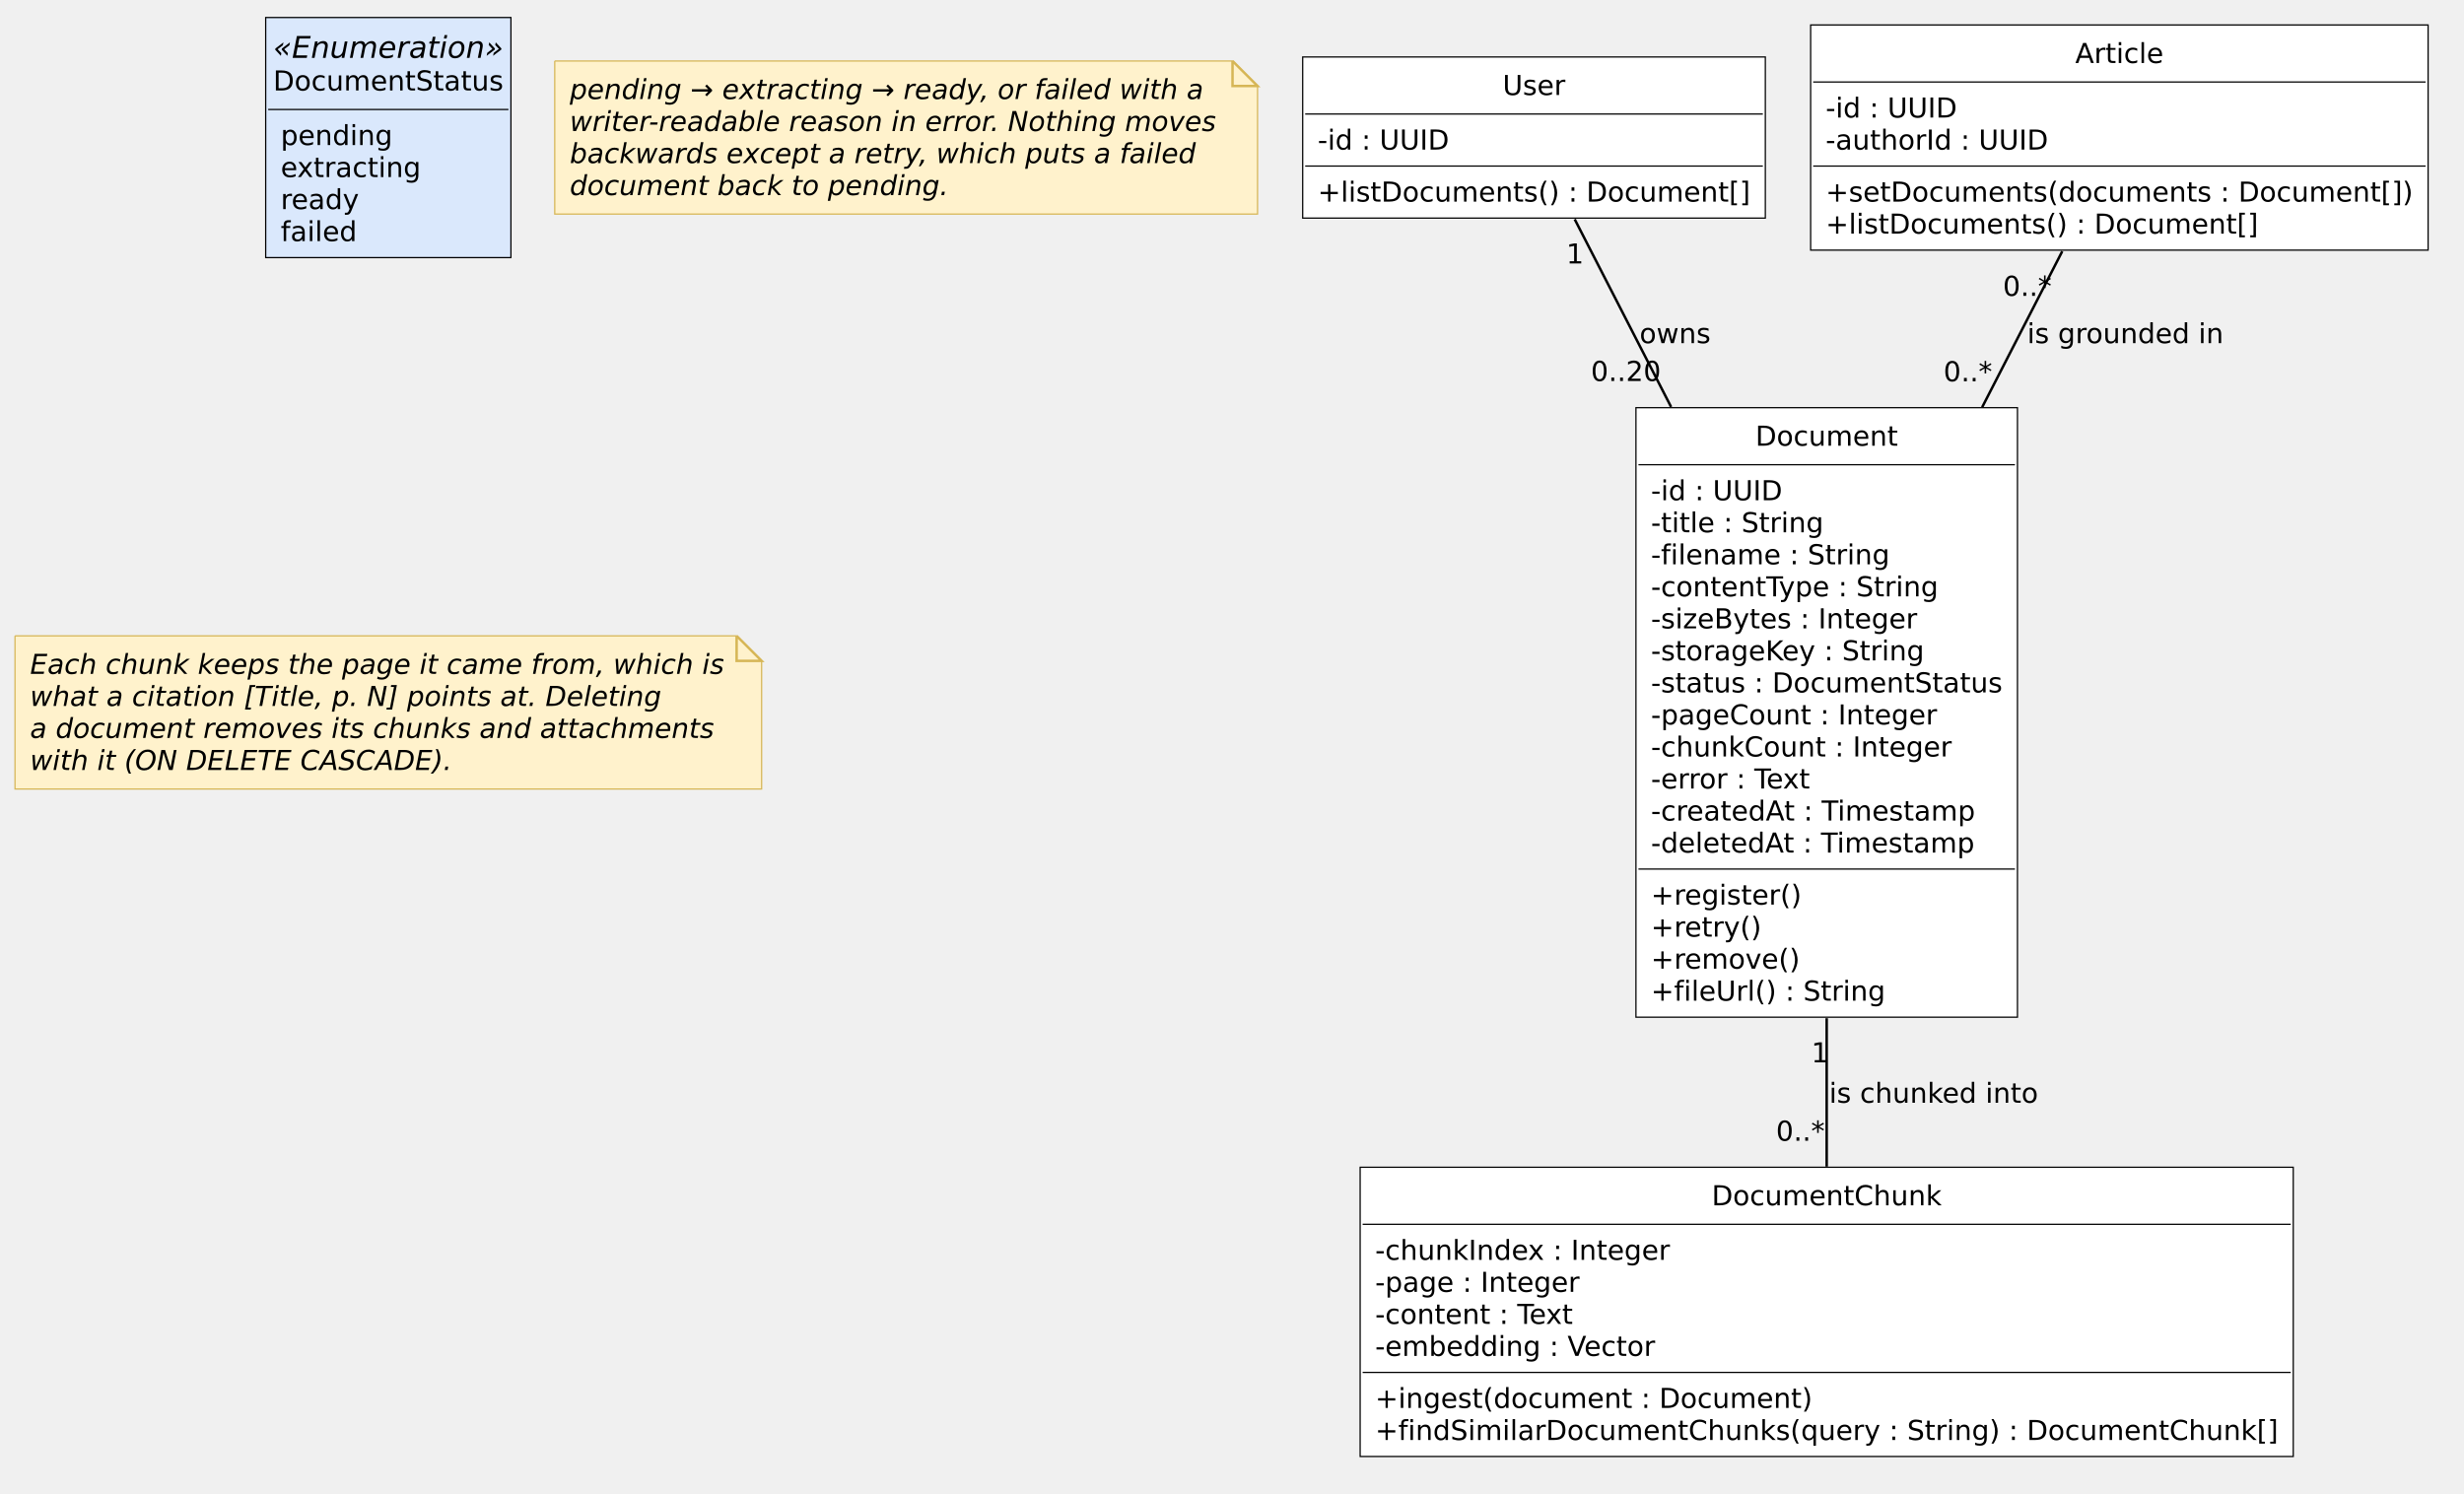
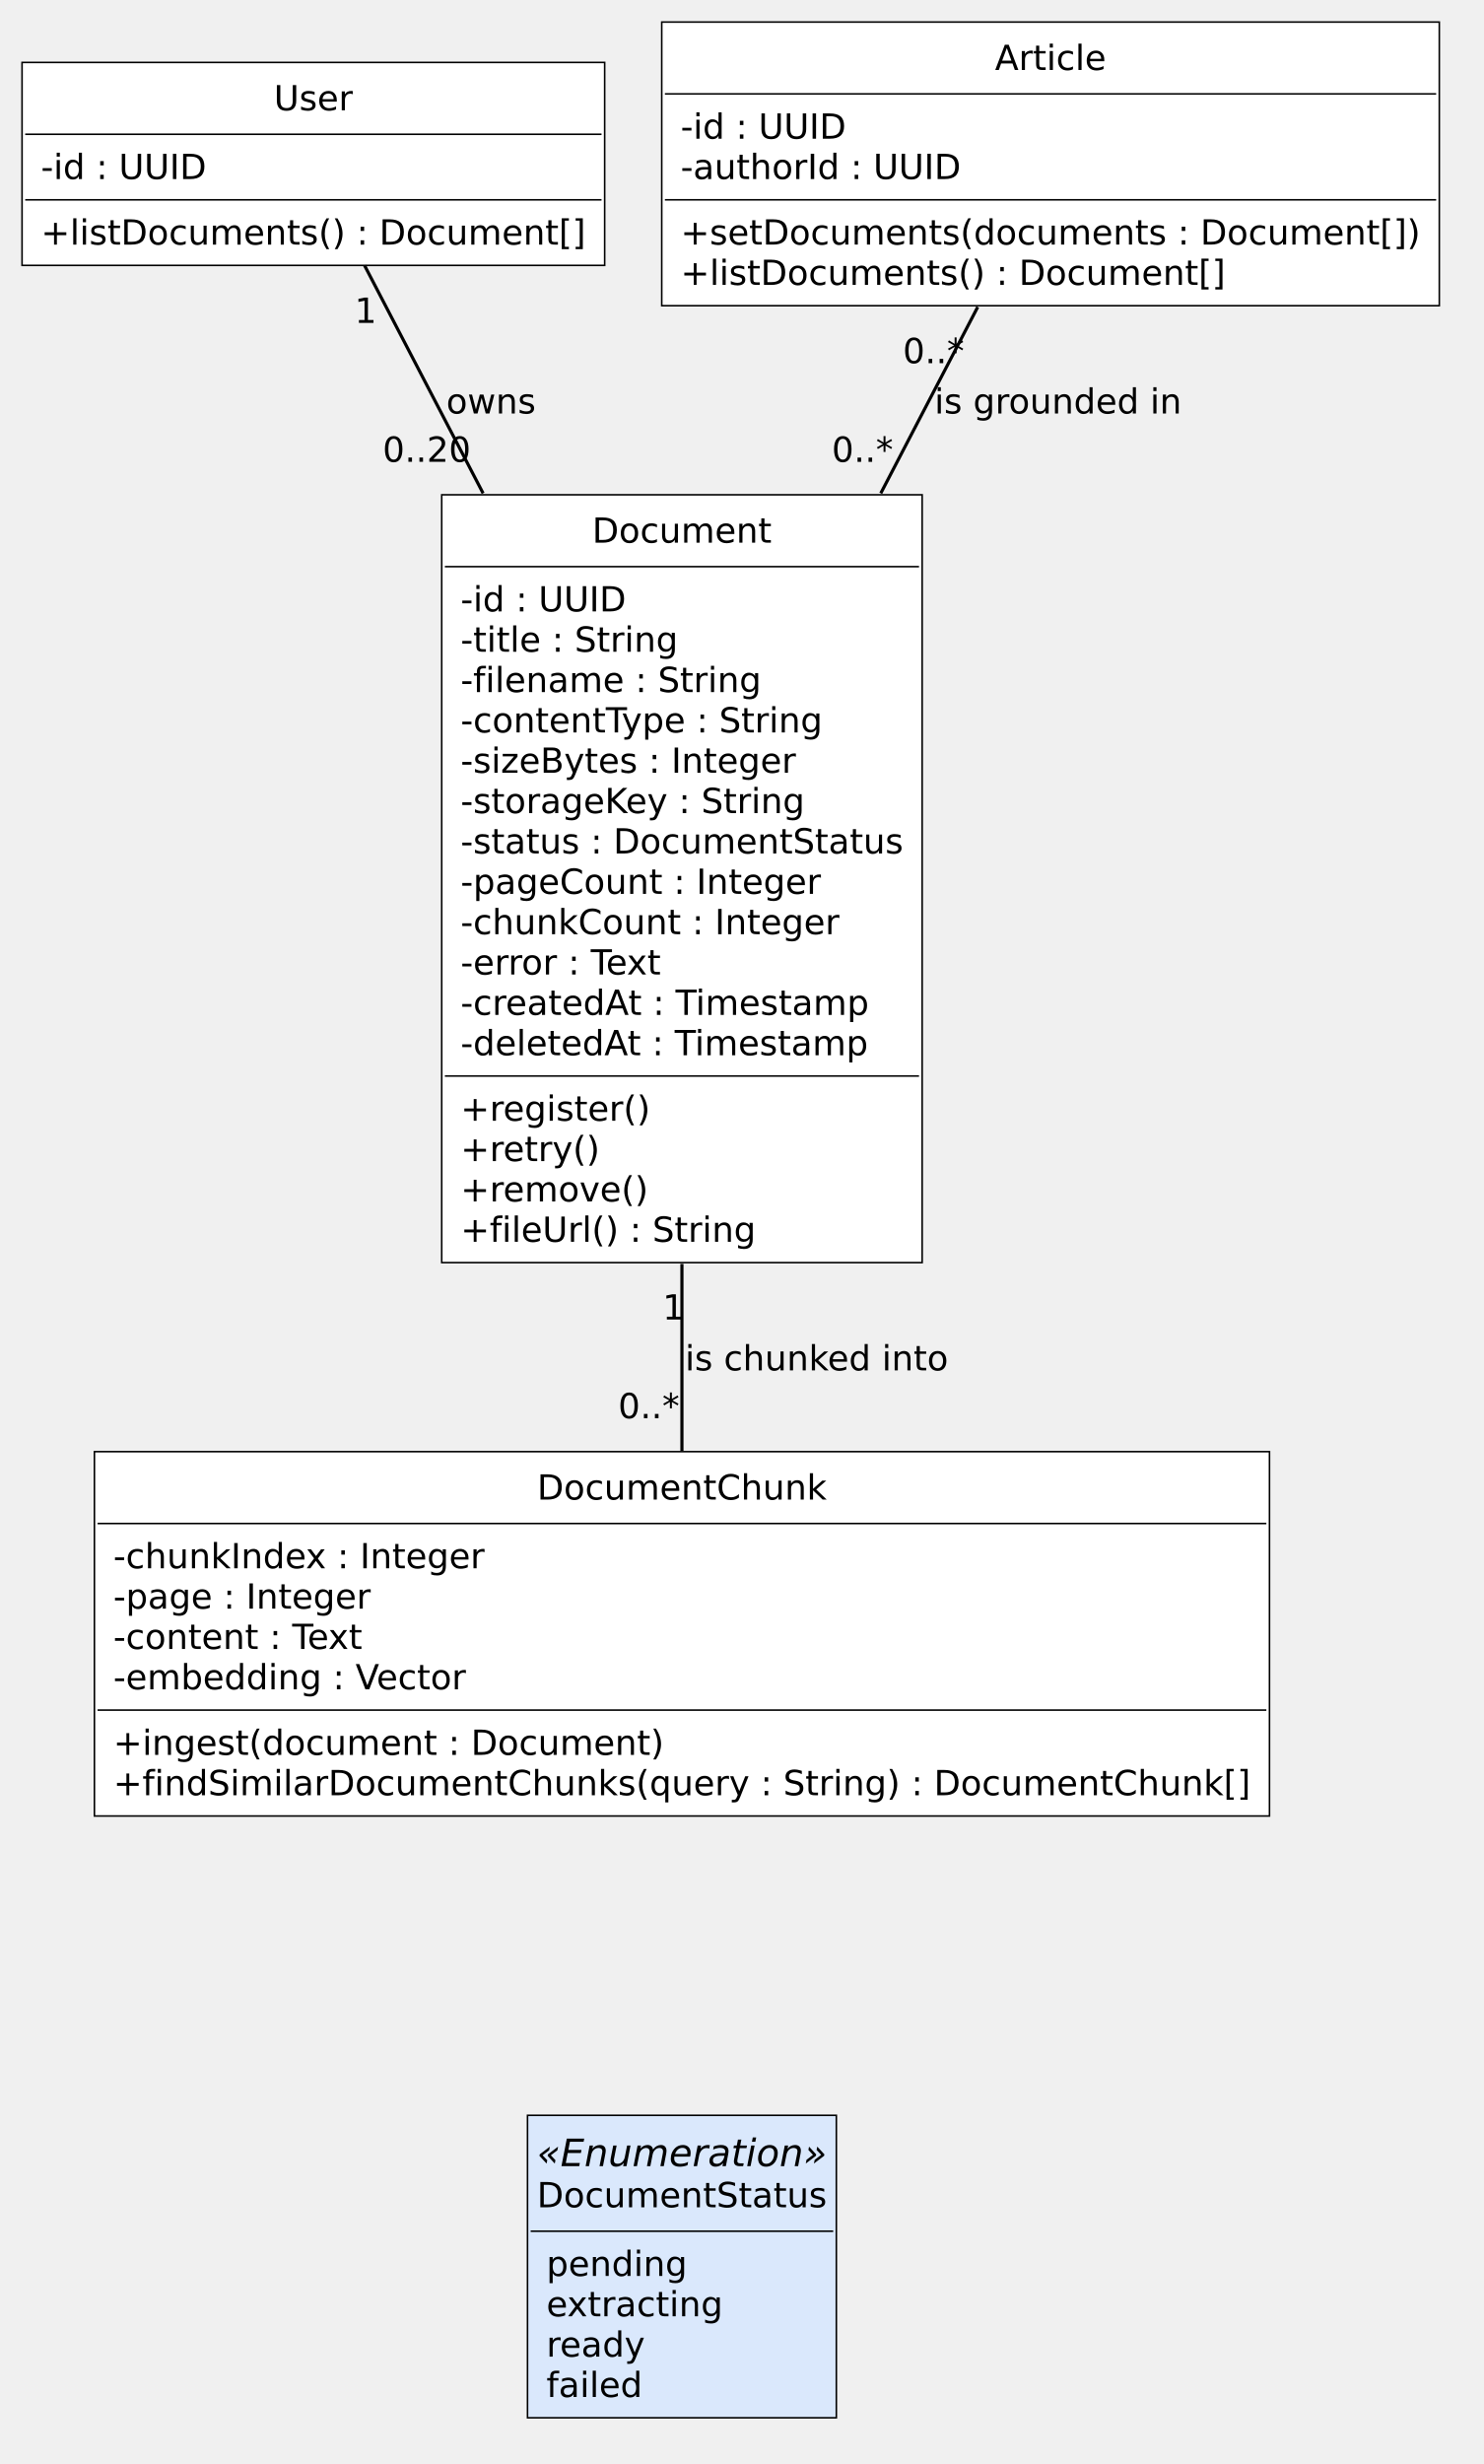
- <svg xmlns="http://www.w3.org/2000/svg" contentStyleType="text/css" data-diagram-type="CLASS" height="597px" preserveAspectRatio="none" style="width:985px;height:597px;background:#FFFFFF;" version="1.1" viewBox="0 0 985 597" width="985px" zoomAndPan="magnify">
+ <svg xmlns="http://www.w3.org/2000/svg" contentStyleType="text/css" data-diagram-type="CLASS" height="782px" preserveAspectRatio="none" style="width:471px;height:782px;background:#FFFFFF;" version="1.1" viewBox="0 0 471 782" width="471px" zoomAndPan="magnify">
  <defs />
  <g>
    <g class="entity" data-qualified-name="User" data-source-line="11" id="ent0001">
-       <rect fill="#FFFFFF" height="64.414" style="stroke:#000000;stroke-width:0.5;" width="184.944" x="520.76" y="22.78" />
-       <text fill="#000000" font-family="DejaVu Sans" font-size="11" lengthAdjust="spacing" textLength="25.072" x="600.696" y="37.99">User</text>
-       <line style="stroke:#000000;stroke-width:0.5;" x1="521.76" x2="704.704" y1="45.585" y2="45.585" />
-       <text fill="#000000" font-family="DejaVu Sans" font-size="11" lengthAdjust="spacing" textLength="52.524" x="526.76" y="59.795">-id : UUID</text>
-       <line style="stroke:#000000;stroke-width:0.5;" x1="521.76" x2="704.704" y1="66.389" y2="66.389" />
-       <text fill="#000000" font-family="DejaVu Sans" font-size="11" lengthAdjust="spacing" textLength="172.944" x="526.76" y="80.6">+listDocuments() : Document[]</text>
+       <rect fill="#FFFFFF" height="64.414" style="stroke:#000000;stroke-width:0.5;" width="184.944" x="7" y="19.81" />
+       <text fill="#000000" font-family="DejaVu Sans" font-size="11" lengthAdjust="spacing" textLength="25.072" x="86.936" y="35.02">User</text>
+       <line style="stroke:#000000;stroke-width:0.5;" x1="8" x2="190.944" y1="42.615" y2="42.615" />
+       <text fill="#000000" font-family="DejaVu Sans" font-size="11" lengthAdjust="spacing" textLength="52.524" x="13" y="56.825">-id : UUID</text>
+       <line style="stroke:#000000;stroke-width:0.5;" x1="8" x2="190.944" y1="63.419" y2="63.419" />
+       <text fill="#000000" font-family="DejaVu Sans" font-size="11" lengthAdjust="spacing" textLength="172.944" x="13" y="77.63">+listDocuments() : Document[]</text>
    </g>
    <g class="entity" data-qualified-name="Article" data-source-line="15" id="ent0002">
-       <rect fill="#FFFFFF" height="90.023" style="stroke:#000000;stroke-width:0.5;" width="246.83" x="723.82" y="9.98" />
-       <text fill="#000000" font-family="DejaVu Sans" font-size="11" lengthAdjust="spacing" textLength="35.288" x="829.591" y="25.19">Article</text>
-       <line style="stroke:#000000;stroke-width:0.5;" x1="724.82" x2="969.65" y1="32.785" y2="32.785" />
-       <text fill="#000000" font-family="DejaVu Sans" font-size="11" lengthAdjust="spacing" textLength="52.524" x="729.82" y="46.995">-id : UUID</text>
-       <text fill="#000000" font-family="DejaVu Sans" font-size="11" lengthAdjust="spacing" textLength="88.961" x="729.82" y="59.8">-authorId : UUID</text>
-       <line style="stroke:#000000;stroke-width:0.5;" x1="724.82" x2="969.65" y1="66.394" y2="66.394" />
-       <text fill="#000000" font-family="DejaVu Sans" font-size="11" lengthAdjust="spacing" textLength="234.83" x="729.82" y="80.605">+setDocuments(documents : Document[])</text>
-       <text fill="#000000" font-family="DejaVu Sans" font-size="11" lengthAdjust="spacing" textLength="172.944" x="729.82" y="93.409">+listDocuments() : Document[]</text>
+       <rect fill="#FFFFFF" height="90.023" style="stroke:#000000;stroke-width:0.5;" width="246.83" x="210.06" y="7" />
+       <text fill="#000000" font-family="DejaVu Sans" font-size="11" lengthAdjust="spacing" textLength="35.288" x="315.831" y="22.21">Article</text>
+       <line style="stroke:#000000;stroke-width:0.5;" x1="211.06" x2="455.89" y1="29.805" y2="29.805" />
+       <text fill="#000000" font-family="DejaVu Sans" font-size="11" lengthAdjust="spacing" textLength="52.524" x="216.06" y="44.015">-id : UUID</text>
+       <text fill="#000000" font-family="DejaVu Sans" font-size="11" lengthAdjust="spacing" textLength="88.961" x="216.06" y="56.82">-authorId : UUID</text>
+       <line style="stroke:#000000;stroke-width:0.5;" x1="211.06" x2="455.89" y1="63.414" y2="63.414" />
+       <text fill="#000000" font-family="DejaVu Sans" font-size="11" lengthAdjust="spacing" textLength="234.83" x="216.06" y="77.624">+setDocuments(documents : Document[])</text>
+       <text fill="#000000" font-family="DejaVu Sans" font-size="11" lengthAdjust="spacing" textLength="172.944" x="216.06" y="90.429">+listDocuments() : Document[]</text>
    </g>
    <g class="entity" data-qualified-name="Document" data-source-line="21" id="ent0003">
-       <rect fill="#FFFFFF" height="243.68" style="stroke:#000000;stroke-width:0.5;" width="152.508" x="653.98" y="162.99" />
-       <text fill="#000000" font-family="DejaVu Sans" font-size="11" lengthAdjust="spacing" textLength="56.987" x="701.74" y="178.2">Document</text>
-       <line style="stroke:#000000;stroke-width:0.5;" x1="654.98" x2="805.488" y1="185.795" y2="185.795" />
-       <text fill="#000000" font-family="DejaVu Sans" font-size="11" lengthAdjust="spacing" textLength="52.524" x="659.98" y="200.005">-id : UUID</text>
-       <text fill="#000000" font-family="DejaVu Sans" font-size="11" lengthAdjust="spacing" textLength="69.002" x="659.98" y="212.81">-title : String</text>
-       <text fill="#000000" font-family="DejaVu Sans" font-size="11" lengthAdjust="spacing" textLength="95.444" x="659.98" y="225.614">-filename : String</text>
-       <text fill="#000000" font-family="DejaVu Sans" font-size="11" lengthAdjust="spacing" textLength="116.59" x="659.98" y="238.419">-contentType : String</text>
-       <text fill="#000000" font-family="DejaVu Sans" font-size="11" lengthAdjust="spacing" textLength="106.434" x="659.98" y="251.224">-sizeBytes : Integer</text>
-       <text fill="#000000" font-family="DejaVu Sans" font-size="11" lengthAdjust="spacing" textLength="109.774" x="659.98" y="264.029">-storageKey : String</text>
-       <text fill="#000000" font-family="DejaVu Sans" font-size="11" lengthAdjust="spacing" textLength="140.508" x="659.98" y="276.833">-status : DocumentStatus</text>
-       <text fill="#000000" font-family="DejaVu Sans" font-size="11" lengthAdjust="spacing" textLength="114.377" x="659.98" y="289.638">-pageCount : Integer</text>
-       <text fill="#000000" font-family="DejaVu Sans" font-size="11" lengthAdjust="spacing" textLength="120.237" x="659.98" y="302.443">-chunkCount : Integer</text>
-       <text fill="#000000" font-family="DejaVu Sans" font-size="11" lengthAdjust="spacing" textLength="66.043" x="659.98" y="315.247">-error : Text</text>
-       <text fill="#000000" font-family="DejaVu Sans" font-size="11" lengthAdjust="spacing" textLength="130.389" x="659.98" y="328.052">-createdAt : Timestamp</text>
-       <text fill="#000000" font-family="DejaVu Sans" font-size="11" lengthAdjust="spacing" textLength="129.884" x="659.98" y="340.857">-deletedAt : Timestamp</text>
-       <line style="stroke:#000000;stroke-width:0.5;" x1="654.98" x2="805.488" y1="347.451" y2="347.451" />
-       <text fill="#000000" font-family="DejaVu Sans" font-size="11" lengthAdjust="spacing" textLength="60.462" x="659.98" y="361.661">+register()</text>
-       <text fill="#000000" font-family="DejaVu Sans" font-size="11" lengthAdjust="spacing" textLength="44.435" x="659.98" y="374.466">+retry()</text>
-       <text fill="#000000" font-family="DejaVu Sans" font-size="11" lengthAdjust="spacing" textLength="59.812" x="659.98" y="387.271">+remove()</text>
-       <text fill="#000000" font-family="DejaVu Sans" font-size="11" lengthAdjust="spacing" textLength="93.71" x="659.98" y="400.075">+fileUrl() : String</text>
+       <rect fill="#FFFFFF" height="243.68" style="stroke:#000000;stroke-width:0.5;" width="152.508" x="140.22" y="157.03" />
+       <text fill="#000000" font-family="DejaVu Sans" font-size="11" lengthAdjust="spacing" textLength="56.987" x="187.98" y="172.24">Document</text>
+       <line style="stroke:#000000;stroke-width:0.5;" x1="141.22" x2="291.728" y1="179.835" y2="179.835" />
+       <text fill="#000000" font-family="DejaVu Sans" font-size="11" lengthAdjust="spacing" textLength="52.524" x="146.22" y="194.045">-id : UUID</text>
+       <text fill="#000000" font-family="DejaVu Sans" font-size="11" lengthAdjust="spacing" textLength="69.002" x="146.22" y="206.85">-title : String</text>
+       <text fill="#000000" font-family="DejaVu Sans" font-size="11" lengthAdjust="spacing" textLength="95.444" x="146.22" y="219.655">-filename : String</text>
+       <text fill="#000000" font-family="DejaVu Sans" font-size="11" lengthAdjust="spacing" textLength="116.59" x="146.22" y="232.459">-contentType : String</text>
+       <text fill="#000000" font-family="DejaVu Sans" font-size="11" lengthAdjust="spacing" textLength="106.434" x="146.22" y="245.264">-sizeBytes : Integer</text>
+       <text fill="#000000" font-family="DejaVu Sans" font-size="11" lengthAdjust="spacing" textLength="109.774" x="146.22" y="258.069">-storageKey : String</text>
+       <text fill="#000000" font-family="DejaVu Sans" font-size="11" lengthAdjust="spacing" textLength="140.508" x="146.22" y="270.873">-status : DocumentStatus</text>
+       <text fill="#000000" font-family="DejaVu Sans" font-size="11" lengthAdjust="spacing" textLength="114.377" x="146.22" y="283.678">-pageCount : Integer</text>
+       <text fill="#000000" font-family="DejaVu Sans" font-size="11" lengthAdjust="spacing" textLength="120.237" x="146.22" y="296.483">-chunkCount : Integer</text>
+       <text fill="#000000" font-family="DejaVu Sans" font-size="11" lengthAdjust="spacing" textLength="66.043" x="146.22" y="309.287">-error : Text</text>
+       <text fill="#000000" font-family="DejaVu Sans" font-size="11" lengthAdjust="spacing" textLength="130.389" x="146.22" y="322.092">-createdAt : Timestamp</text>
+       <text fill="#000000" font-family="DejaVu Sans" font-size="11" lengthAdjust="spacing" textLength="129.884" x="146.22" y="334.897">-deletedAt : Timestamp</text>
+       <line style="stroke:#000000;stroke-width:0.5;" x1="141.22" x2="291.728" y1="341.491" y2="341.491" />
+       <text fill="#000000" font-family="DejaVu Sans" font-size="11" lengthAdjust="spacing" textLength="60.462" x="146.22" y="355.701">+register()</text>
+       <text fill="#000000" font-family="DejaVu Sans" font-size="11" lengthAdjust="spacing" textLength="44.435" x="146.22" y="368.506">+retry()</text>
+       <text fill="#000000" font-family="DejaVu Sans" font-size="11" lengthAdjust="spacing" textLength="59.812" x="146.22" y="381.311">+remove()</text>
+       <text fill="#000000" font-family="DejaVu Sans" font-size="11" lengthAdjust="spacing" textLength="93.71" x="146.22" y="394.115">+fileUrl() : String</text>
    </g>
    <g class="entity" data-qualified-name="DocumentChunk" data-source-line="39" id="ent0004">
-       <rect fill="#FFFFFF" height="115.633" style="stroke:#000000;stroke-width:0.5;" width="373.013" x="543.73" y="466.67" />
-       <text fill="#000000" font-family="DejaVu Sans" font-size="11" lengthAdjust="spacing" textLength="91.953" x="684.26" y="481.88">DocumentChunk</text>
-       <line style="stroke:#000000;stroke-width:0.5;" x1="544.73" x2="915.743" y1="489.475" y2="489.475" />
-       <text fill="#000000" font-family="DejaVu Sans" font-size="11" lengthAdjust="spacing" textLength="118.046" x="549.73" y="503.685">-chunkIndex : Integer</text>
-       <text fill="#000000" font-family="DejaVu Sans" font-size="11" lengthAdjust="spacing" textLength="81.71" x="549.73" y="516.49">-page : Integer</text>
-       <text fill="#000000" font-family="DejaVu Sans" font-size="11" lengthAdjust="spacing" textLength="81.093" x="549.73" y="529.294">-content : Text</text>
-       <text fill="#000000" font-family="DejaVu Sans" font-size="11" lengthAdjust="spacing" textLength="112.782" x="549.73" y="542.099">-embedding : Vector</text>
-       <line style="stroke:#000000;stroke-width:0.5;" x1="544.73" x2="915.743" y1="548.693" y2="548.693" />
-       <text fill="#000000" font-family="DejaVu Sans" font-size="11" lengthAdjust="spacing" textLength="174.808" x="549.73" y="562.904">+ingest(document : Document)</text>
-       <text fill="#000000" font-family="DejaVu Sans" font-size="11" lengthAdjust="spacing" textLength="361.013" x="549.73" y="575.709">+findSimilarDocumentChunks(query : String) : DocumentChunk[]</text>
+       <rect fill="#FFFFFF" height="115.633" style="stroke:#000000;stroke-width:0.5;" width="373.013" x="29.97" y="460.71" />
+       <text fill="#000000" font-family="DejaVu Sans" font-size="11" lengthAdjust="spacing" textLength="91.953" x="170.5" y="475.92">DocumentChunk</text>
+       <line style="stroke:#000000;stroke-width:0.5;" x1="30.97" x2="401.983" y1="483.515" y2="483.515" />
+       <text fill="#000000" font-family="DejaVu Sans" font-size="11" lengthAdjust="spacing" textLength="118.046" x="35.97" y="497.725">-chunkIndex : Integer</text>
+       <text fill="#000000" font-family="DejaVu Sans" font-size="11" lengthAdjust="spacing" textLength="81.71" x="35.97" y="510.53">-page : Integer</text>
+       <text fill="#000000" font-family="DejaVu Sans" font-size="11" lengthAdjust="spacing" textLength="81.093" x="35.97" y="523.335">-content : Text</text>
+       <text fill="#000000" font-family="DejaVu Sans" font-size="11" lengthAdjust="spacing" textLength="112.782" x="35.97" y="536.139">-embedding : Vector</text>
+       <line style="stroke:#000000;stroke-width:0.5;" x1="30.97" x2="401.983" y1="542.733" y2="542.733" />
+       <text fill="#000000" font-family="DejaVu Sans" font-size="11" lengthAdjust="spacing" textLength="174.808" x="35.97" y="556.944">+ingest(document : Document)</text>
+       <text fill="#000000" font-family="DejaVu Sans" font-size="11" lengthAdjust="spacing" textLength="361.013" x="35.97" y="569.749">+findSimilarDocumentChunks(query : String) : DocumentChunk[]</text>
    </g>
    <g class="entity" data-qualified-name="DocumentStatus" data-source-line="48" id="ent0005">
-       <rect fill="#DAE8FC" height="95.992" style="stroke:#000000;stroke-width:0.5;" width="98.039" x="106.21" y="7" />
-       <text fill="#000000" font-family="DejaVu Sans" font-size="12" font-style="italic" lengthAdjust="spacing" textLength="91.951" x="109.254" y="23.139">«Enumeration»</text>
-       <text fill="#000000" font-family="DejaVu Sans" font-size="11" lengthAdjust="spacing" textLength="92.039" x="109.21" y="36.179">DocumentStatus</text>
-       <line style="stroke:#000000;stroke-width:0.5;" x1="107.21" x2="203.249" y1="43.773" y2="43.773" />
-       <text fill="#000000" font-family="DejaVu Sans" font-size="11" lengthAdjust="spacing" textLength="44.714" x="112.21" y="57.984">pending</text>
-       <text fill="#000000" font-family="DejaVu Sans" font-size="11" lengthAdjust="spacing" textLength="56.225" x="112.21" y="70.789">extracting</text>
-       <text fill="#000000" font-family="DejaVu Sans" font-size="11" lengthAdjust="spacing" textLength="31.523" x="112.21" y="83.593">ready</text>
-       <text fill="#000000" font-family="DejaVu Sans" font-size="11" lengthAdjust="spacing" textLength="30.476" x="112.21" y="96.398">failed</text>
-     </g>
-     <g class="entity" data-qualified-name="N1" data-source-line="60" id="ent0009">
-       <path d="M221.76,24.38 L221.76,85.599 L502.71,85.599 L502.71,34.38 L492.71,24.38 L221.76,24.38" fill="#FFF2CC" style="stroke:#D6B656;stroke-width:0.5;" />
-       <path d="M492.71,24.38 L492.71,34.38 L502.71,34.38 L492.71,24.38" fill="#FFF2CC" style="stroke:#D6B656;stroke-width:1;" />
-       <text fill="#000000" font-family="DejaVu Sans" font-size="11" font-style="italic" lengthAdjust="spacing" textLength="254.171" x="227.76" y="39.59">pending → extracting → ready, or failed with a</text>
-       <text fill="#000000" font-family="DejaVu Sans" font-size="11" font-style="italic" lengthAdjust="spacing" textLength="259.95" x="227.76" y="52.395">writer-readable reason in error. Nothing moves</text>
-       <text fill="#000000" font-family="DejaVu Sans" font-size="11" font-style="italic" lengthAdjust="spacing" textLength="251.109" x="227.76" y="65.2">backwards except a retry, which puts a failed</text>
-       <text fill="#000000" font-family="DejaVu Sans" font-size="11" font-style="italic" lengthAdjust="spacing" textLength="151.384" x="227.76" y="78.004">document back to pending.</text>
-     </g>
-     <g class="entity" data-qualified-name="N2" data-source-line="67" id="ent0010">
-       <path d="M6,254.22 L6,315.439 L304.465,315.439 L304.465,264.22 L294.465,254.22 L6,254.22" fill="#FFF2CC" style="stroke:#D6B656;stroke-width:0.5;" />
-       <path d="M294.465,254.22 L294.465,264.22 L304.465,264.22 L294.465,254.22" fill="#FFF2CC" style="stroke:#D6B656;stroke-width:1;" />
-       <text fill="#000000" font-family="DejaVu Sans" font-size="11" font-style="italic" lengthAdjust="spacing" textLength="277.465" x="12" y="269.43">Each chunk keeps the page it came from, which is</text>
-       <text fill="#000000" font-family="DejaVu Sans" font-size="11" font-style="italic" lengthAdjust="spacing" textLength="252.382" x="12" y="282.235">what a citation [Title, p. N] points at. Deleting</text>
-       <text fill="#000000" font-family="DejaVu Sans" font-size="11" font-style="italic" lengthAdjust="spacing" textLength="273.448" x="12" y="295.04">a document removes its chunks and attachments</text>
-       <text fill="#000000" font-family="DejaVu Sans" font-size="11" font-style="italic" lengthAdjust="spacing" textLength="168.642" x="12" y="307.844">with it (ON DELETE CASCADE).</text>
+       <rect fill="#DAE8FC" height="95.992" style="stroke:#000000;stroke-width:0.5;" width="98.039" x="167.45" y="671.34" />
+       <text fill="#000000" font-family="DejaVu Sans" font-size="12" font-style="italic" lengthAdjust="spacing" textLength="91.951" x="170.494" y="687.479">«Enumeration»</text>
+       <text fill="#000000" font-family="DejaVu Sans" font-size="11" lengthAdjust="spacing" textLength="92.039" x="170.45" y="700.519">DocumentStatus</text>
+       <line style="stroke:#000000;stroke-width:0.5;" x1="168.45" x2="264.489" y1="708.113" y2="708.113" />
+       <text fill="#000000" font-family="DejaVu Sans" font-size="11" lengthAdjust="spacing" textLength="44.714" x="173.45" y="722.324">pending</text>
+       <text fill="#000000" font-family="DejaVu Sans" font-size="11" lengthAdjust="spacing" textLength="56.225" x="173.45" y="735.129">extracting</text>
+       <text fill="#000000" font-family="DejaVu Sans" font-size="11" lengthAdjust="spacing" textLength="31.523" x="173.45" y="747.933">ready</text>
+       <text fill="#000000" font-family="DejaVu Sans" font-size="11" lengthAdjust="spacing" textLength="30.476" x="173.45" y="760.738">failed</text>
    </g>
    <g class="link" data-entity-1="ent0001" data-entity-2="ent0003" data-link-type="association" data-source-line="55" id="lnk6">
-       <path codeLine="55" d="M629.5,87.67 C639.77,107.66 653.75,134.89 668.03,162.69" fill="none" id="User-Document" style="stroke:#000000;stroke-width:1;" />
-       <text fill="#000000" font-family="DejaVu Sans" font-size="11" lengthAdjust="spacing" textLength="28.429" x="655.42" y="137.2">owns</text>
-       <text fill="#000000" font-family="DejaVu Sans" font-size="11" lengthAdjust="spacing" textLength="6.998" x="626.124" y="105.331">1</text>
-       <text fill="#000000" font-family="DejaVu Sans" font-size="11" lengthAdjust="spacing" textLength="27.989" x="635.977" y="152.318">0..20</text>
+       <path codeLine="55" d="M115.74,84.28 C125.79,103.59 139.39,129.73 153.35,156.55" fill="none" id="User-Document" style="stroke:#000000;stroke-width:1;" />
+       <text fill="#000000" font-family="DejaVu Sans" font-size="11" lengthAdjust="spacing" textLength="28.429" x="141.66" y="131.24">owns</text>
+       <text fill="#000000" font-family="DejaVu Sans" font-size="11" lengthAdjust="spacing" textLength="6.998" x="112.579" y="102.465">1</text>
+       <text fill="#000000" font-family="DejaVu Sans" font-size="11" lengthAdjust="spacing" textLength="27.989" x="121.473" y="146.566">0..20</text>
    </g>
    <g class="link" data-entity-1="ent0003" data-entity-2="ent0004" data-link-type="association" data-source-line="56" id="lnk7">
-       <path codeLine="56" d="M730.23,407.09 C730.23,427.81 730.23,448.42 730.23,466.42" fill="none" id="Document-DocumentChunk" style="stroke:#000000;stroke-width:1;" />
-       <text fill="#000000" font-family="DejaVu Sans" font-size="11" lengthAdjust="spacing" textLength="83.934" x="731.23" y="440.88">is chunked into</text>
-       <text fill="#000000" font-family="DejaVu Sans" font-size="11" lengthAdjust="spacing" textLength="6.998" x="724.085" y="424.739">1</text>
-       <text fill="#000000" font-family="DejaVu Sans" font-size="11" lengthAdjust="spacing" textLength="19.492" x="709.986" y="456.076">0..*</text>
+       <path codeLine="56" d="M216.47,401.13 C216.47,421.84 216.47,442.46 216.47,460.45" fill="none" id="Document-DocumentChunk" style="stroke:#000000;stroke-width:1;" />
+       <text fill="#000000" font-family="DejaVu Sans" font-size="11" lengthAdjust="spacing" textLength="83.934" x="217.47" y="434.92">is chunked into</text>
+       <text fill="#000000" font-family="DejaVu Sans" font-size="11" lengthAdjust="spacing" textLength="6.998" x="210.325" y="418.779">1</text>
+       <text fill="#000000" font-family="DejaVu Sans" font-size="11" lengthAdjust="spacing" textLength="19.492" x="196.226" y="450.104">0..*</text>
    </g>
    <g class="link" data-entity-1="ent0002" data-entity-2="ent0003" data-link-type="association" data-source-line="57" id="lnk8">
-       <path codeLine="57" d="M824.4,100.46 C815.09,118.59 803.83,140.52 792.38,162.81" fill="none" id="Article-Document" style="stroke:#000000;stroke-width:1;" />
-       <text fill="#000000" font-family="DejaVu Sans" font-size="11" lengthAdjust="spacing" textLength="78.719" x="810.39" y="137.2">is grounded in</text>
-       <text fill="#000000" font-family="DejaVu Sans" font-size="11" lengthAdjust="spacing" textLength="19.492" x="800.687" y="118.289">0..*</text>
-       <text fill="#000000" font-family="DejaVu Sans" font-size="11" lengthAdjust="spacing" textLength="19.492" x="776.934" y="152.446">0..*</text>
+       <path codeLine="57" d="M310.36,97.44 C301.37,114.72 290.59,135.43 279.59,156.56" fill="none" id="Article-Document" style="stroke:#000000;stroke-width:1;" />
+       <text fill="#000000" font-family="DejaVu Sans" font-size="11" lengthAdjust="spacing" textLength="78.719" x="296.63" y="131.24">is grounded in</text>
+       <text fill="#000000" font-family="DejaVu Sans" font-size="11" lengthAdjust="spacing" textLength="19.492" x="286.606" y="115.263">0..*</text>
+       <text fill="#000000" font-family="DejaVu Sans" font-size="11" lengthAdjust="spacing" textLength="19.492" x="264.041" y="146.576">0..*</text>
    </g>
  </g>
</svg>
